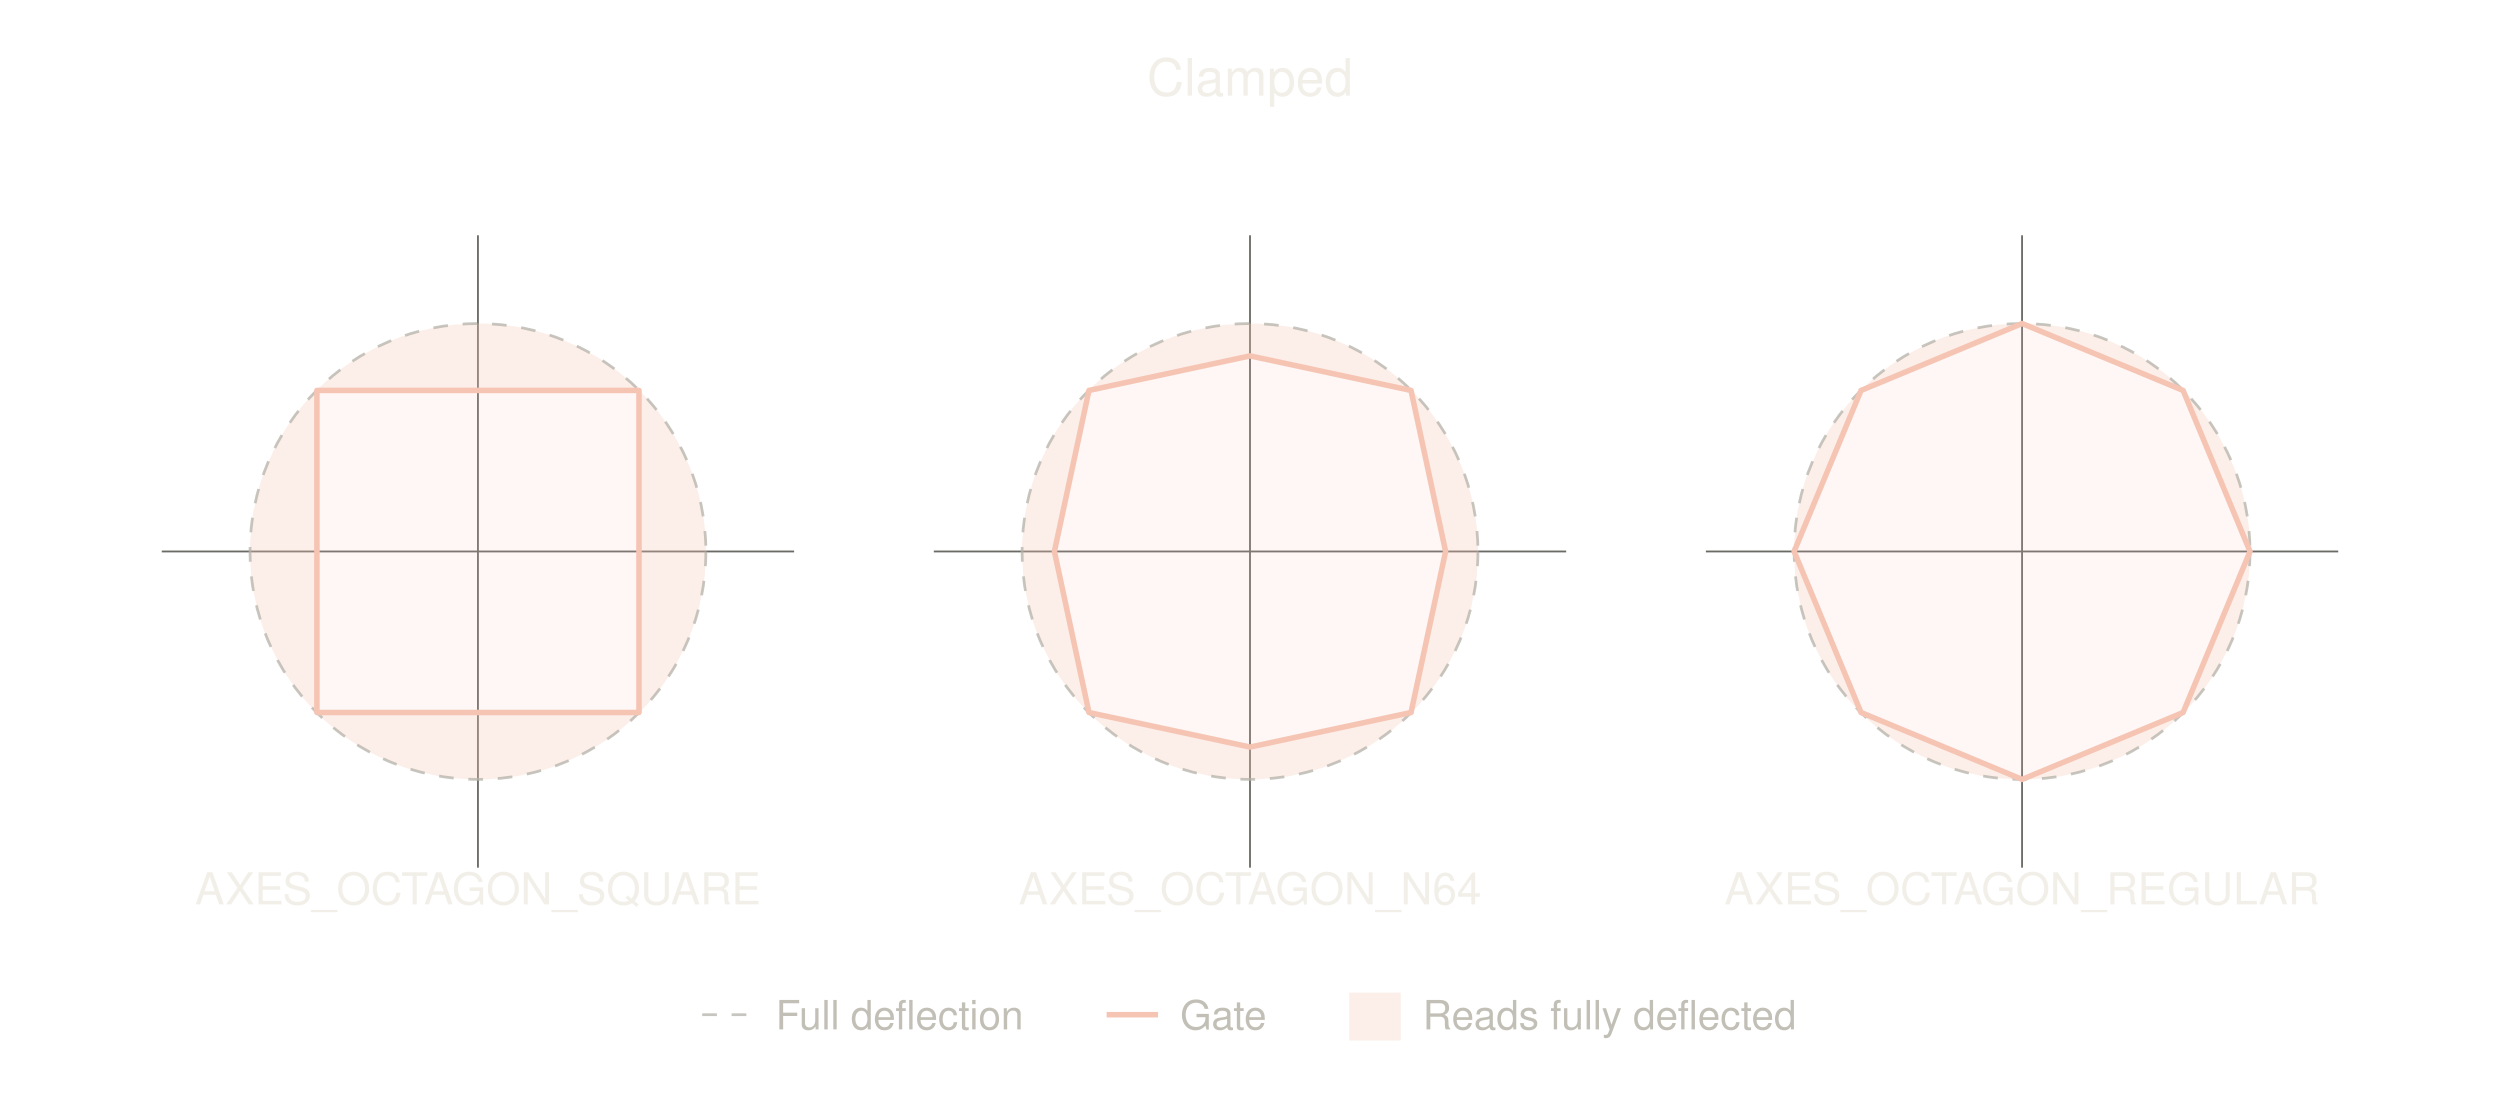
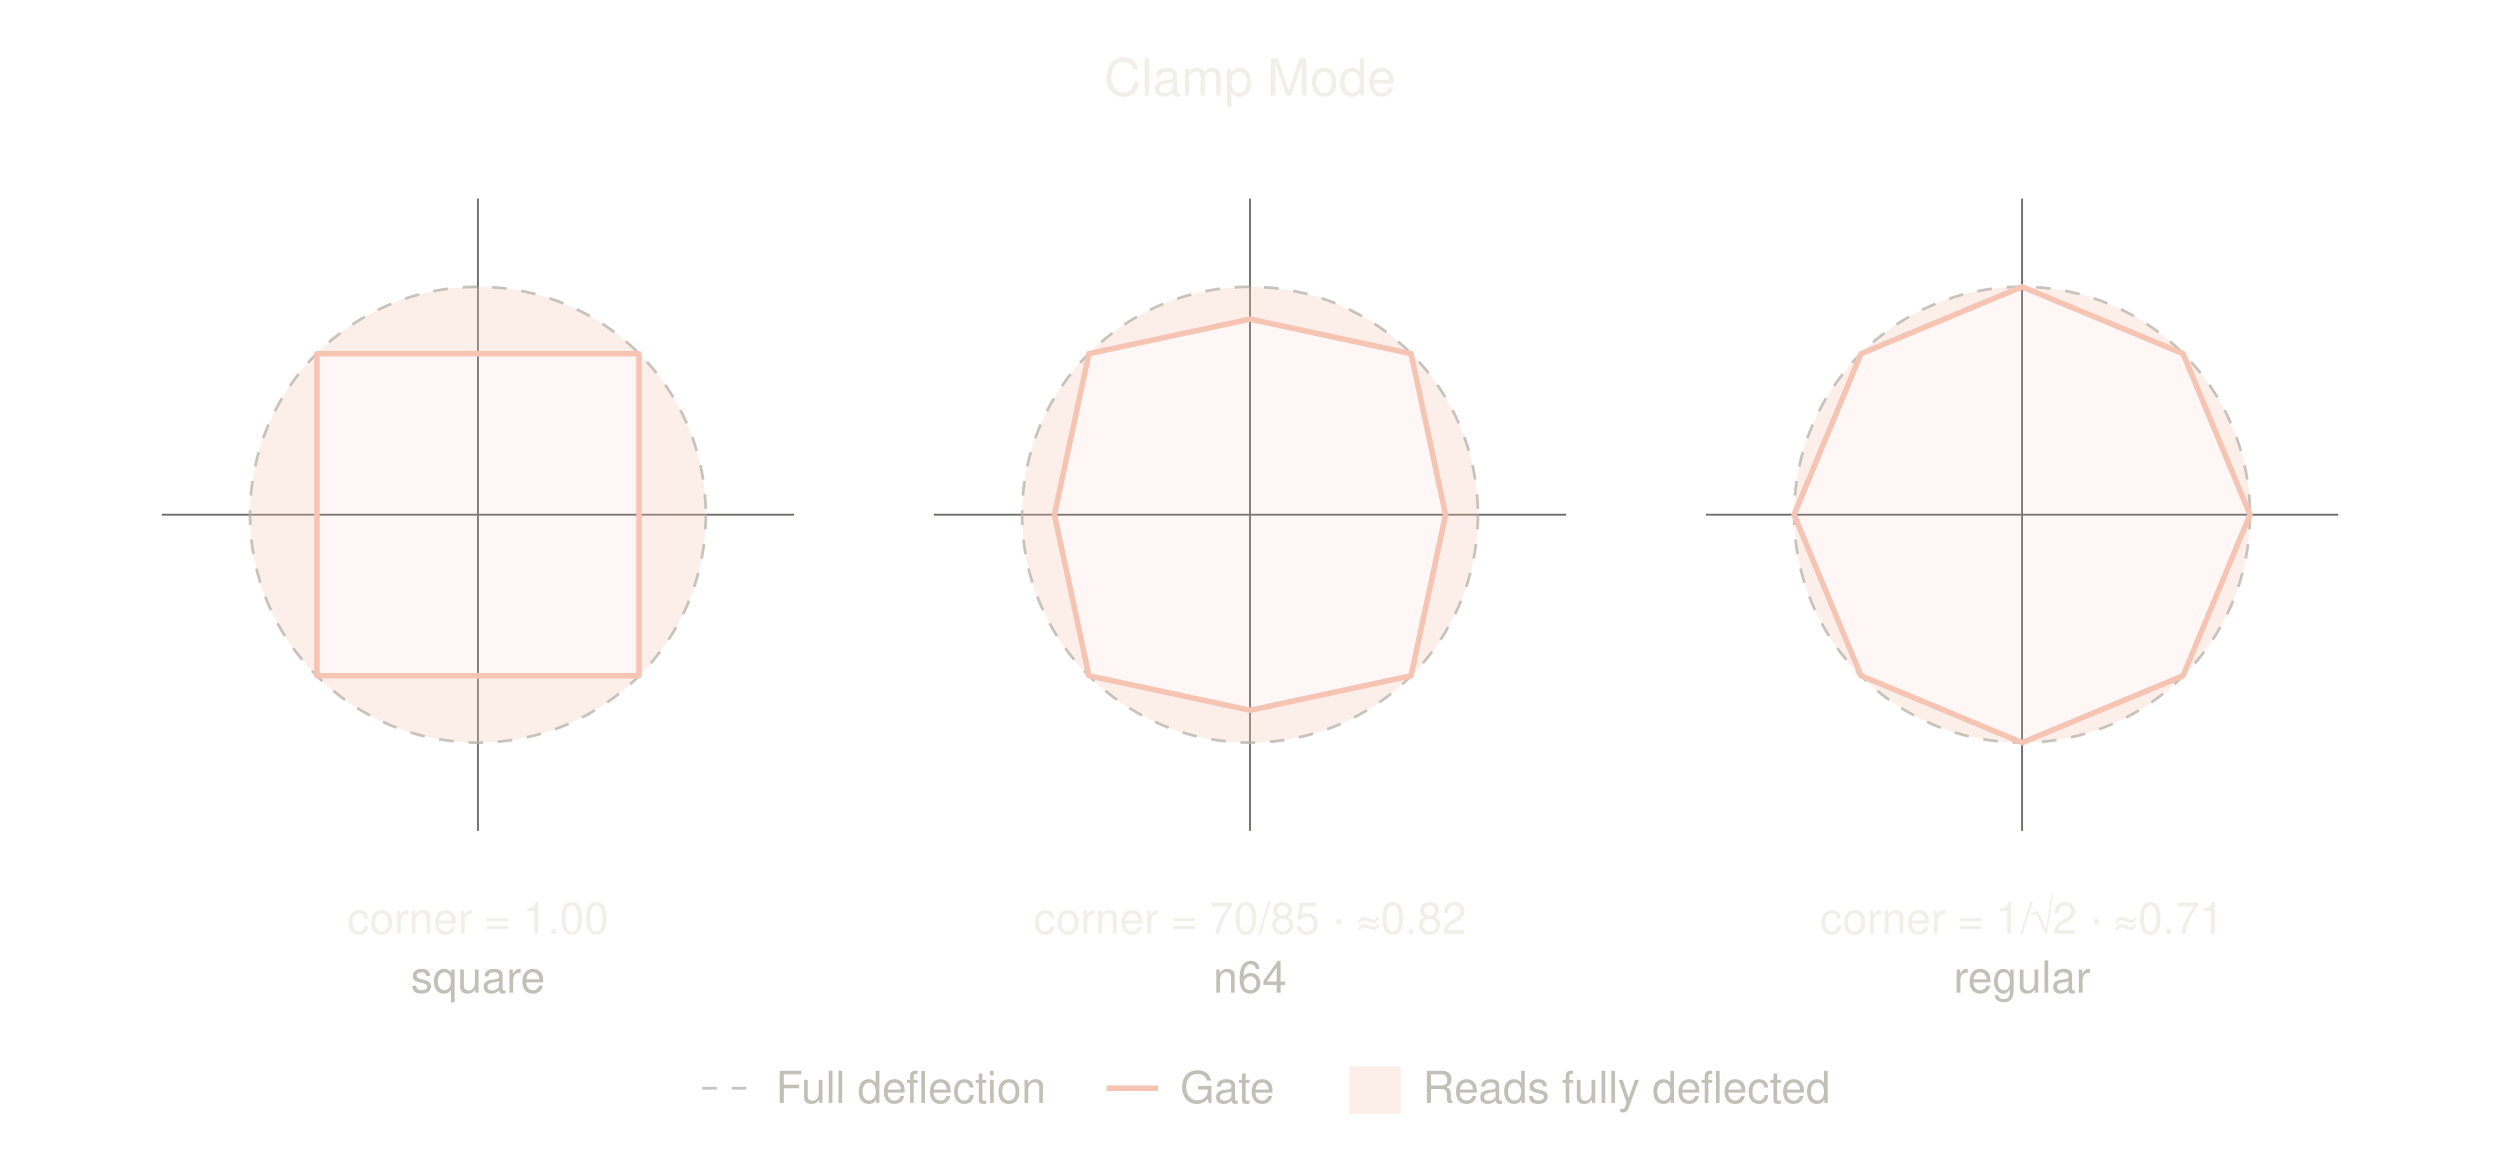
- <svg xmlns="http://www.w3.org/2000/svg" width="680" height="298" viewBox="0 0 680 298" role="img" aria-label="Clamped gates for the three octagon presets">
+ <svg xmlns="http://www.w3.org/2000/svg" width="680" height="316" viewBox="0 0 680 316" role="img" aria-label="Clamped gates for the three octagon presets">
  <defs>
    <marker id="ah" viewBox="0 0 8 8" refX="7" refY="4" markerWidth="5" markerHeight="5" orient="auto">
      <path d="M0,0 L8,4 L0,8 z" fill="#9FE1CB" />
    </marker>
  </defs>
  <style>
  text { font-family: -apple-system, BlinkMacSystemFont, "Segoe UI", Helvetica, Arial, sans-serif; }
  .title { font-size: 14px; font-weight: 500; fill: #F1EFE8; }
-   .col   { font-size: 12px; font-weight: 500; fill: #F1EFE8; }
-   .label { font-size: 11px; fill: #C2C0B6; }
+   .caption { font-size: 12px; font-weight: 500; fill: #F1EFE8; }
+   .label { font-size: 12px; font-weight: 400; fill: #C2C0B6; }
  .axis  { stroke: #6B6A65; stroke-width: 0.5; }
  .hair  { fill: none; stroke: #B4B2A9; stroke-width: 0.75; stroke-dasharray: 4 4; opacity: 0.75; }
  .gate  { fill: #F5C4B3; fill-opacity: 0.14; stroke: #F5C4B3; stroke-width: 1.5; stroke-linejoin: round; }
  .dead  { fill: #F5C4B3; fill-opacity: 0.30; stroke: none; }
  .arrow { stroke: #9FE1CB; stroke-width: 1.3; fill: none; }
</style>
-   <text class="title" x="340" y="26" text-anchor="middle">Clamped</text>
-   <line class="axis" x1="44.0" y1="150" x2="216.0" y2="150" />
-   <line class="axis" x1="130" y1="64.0" x2="130" y2="236.0" />
-   <path class="dead" fill-rule="evenodd" d="M192.0,150.0 L192.0,147.8 L191.8,145.7 L191.7,143.5 L191.4,141.4 L191.1,139.2 L190.6,137.1 L190.2,135.0 L189.6,132.9 L189.0,130.8 L188.3,128.8 L187.5,126.8 L186.6,124.8 L185.7,122.8 L184.7,120.9 L183.7,119.0 L182.6,117.1 L181.4,115.3 L180.2,113.6 L178.9,111.8 L177.5,110.1 L176.1,108.5 L174.6,106.9 L173.1,105.4 L171.5,103.9 L169.9,102.5 L168.2,101.1 L166.4,99.8 L164.7,98.6 L162.9,97.4 L161.0,96.3 L159.1,95.3 L157.2,94.3 L155.2,93.4 L153.2,92.5 L151.2,91.7 L149.2,91.0 L147.1,90.4 L145.0,89.8 L142.9,89.4 L140.8,88.9 L138.6,88.6 L136.5,88.3 L134.3,88.2 L132.2,88.0 L130.0,88.0 L127.8,88.0 L125.7,88.2 L123.5,88.3 L121.4,88.6 L119.2,88.9 L117.1,89.4 L115.0,89.8 L112.9,90.4 L110.8,91.0 L108.8,91.7 L106.8,92.5 L104.8,93.4 L102.8,94.3 L100.9,95.3 L99.0,96.3 L97.1,97.4 L95.3,98.6 L93.6,99.8 L91.8,101.1 L90.1,102.5 L88.5,103.9 L86.9,105.4 L85.4,106.9 L83.9,108.5 L82.5,110.1 L81.1,111.8 L79.8,113.6 L78.6,115.3 L77.4,117.1 L76.3,119.0 L75.3,120.9 L74.3,122.8 L73.4,124.8 L72.5,126.8 L71.7,128.8 L71.0,130.8 L70.4,132.9 L69.8,135.0 L69.4,137.1 L68.9,139.2 L68.6,141.4 L68.3,143.5 L68.2,145.7 L68.0,147.8 L68.0,150.0 L68.0,152.2 L68.2,154.3 L68.3,156.5 L68.6,158.6 L68.9,160.8 L69.4,162.9 L69.8,165.0 L70.4,167.1 L71.0,169.2 L71.7,171.2 L72.5,173.2 L73.4,175.2 L74.3,177.2 L75.3,179.1 L76.3,181.0 L77.4,182.9 L78.6,184.7 L79.8,186.4 L81.1,188.2 L82.5,189.9 L83.9,191.5 L85.4,193.1 L86.9,194.6 L88.5,196.1 L90.1,197.5 L91.8,198.9 L93.6,200.2 L95.3,201.4 L97.1,202.6 L99.0,203.7 L100.9,204.7 L102.8,205.7 L104.8,206.6 L106.8,207.5 L108.8,208.3 L110.8,209.0 L112.9,209.6 L115.0,210.2 L117.1,210.6 L119.2,211.1 L121.4,211.4 L123.5,211.7 L125.7,211.8 L127.8,212.0 L130.0,212.0 L132.2,212.0 L134.3,211.8 L136.5,211.7 L138.6,211.4 L140.8,211.1 L142.9,210.6 L145.0,210.2 L147.1,209.6 L149.2,209.0 L151.2,208.3 L153.2,207.5 L155.2,206.6 L157.2,205.7 L159.1,204.7 L161.0,203.7 L162.9,202.6 L164.7,201.4 L166.4,200.2 L168.2,198.9 L169.9,197.5 L171.5,196.1 L173.1,194.6 L174.6,193.1 L176.1,191.5 L177.5,189.9 L178.9,188.2 L180.2,186.4 L181.4,184.7 L182.6,182.9 L183.7,181.0 L184.7,179.1 L185.7,177.2 L186.6,175.2 L187.5,173.2 L188.3,171.2 L189.0,169.2 L189.6,167.1 L190.2,165.0 L190.6,162.9 L191.1,160.8 L191.4,158.6 L191.7,156.5 L191.8,154.3 L192.0,152.2 Z M173.8,150.0 L173.8,106.2 L130.0,106.2 L86.2,106.2 L86.2,150.0 L86.2,193.8 L130.0,193.8 L173.8,193.8 Z" />
-   <circle class="hair" cx="130" cy="150" r="62" />
-   <polygon class="gate" points="173.8,150.0 173.8,106.2 130.0,106.2 86.2,106.2 86.2,150.0 86.2,193.8 130.0,193.8 173.8,193.8" />
-   <text class="col" x="130" y="246" text-anchor="middle">AXES_OCTAGON_SQUARE</text>
-   <line class="axis" x1="254.0" y1="150" x2="426.0" y2="150" />
-   <line class="axis" x1="340" y1="64.0" x2="340" y2="236.0" />
-   <path class="dead" fill-rule="evenodd" d="M402.0,150.0 L402.0,147.8 L401.8,145.7 L401.7,143.5 L401.4,141.4 L401.1,139.2 L400.6,137.1 L400.2,135.0 L399.6,132.9 L399.0,130.8 L398.3,128.8 L397.5,126.8 L396.6,124.8 L395.7,122.8 L394.7,120.9 L393.7,119.0 L392.6,117.1 L391.4,115.3 L390.2,113.6 L388.9,111.8 L387.5,110.1 L386.1,108.5 L384.6,106.9 L383.1,105.4 L381.5,103.9 L379.9,102.5 L378.2,101.1 L376.4,99.8 L374.7,98.6 L372.9,97.4 L371.0,96.3 L369.1,95.3 L367.2,94.3 L365.2,93.4 L363.2,92.5 L361.2,91.7 L359.2,91.0 L357.1,90.4 L355.0,89.8 L352.9,89.4 L350.8,88.9 L348.6,88.6 L346.5,88.3 L344.3,88.2 L342.2,88.0 L340.0,88.0 L337.8,88.0 L335.7,88.2 L333.5,88.3 L331.4,88.6 L329.2,88.9 L327.1,89.4 L325.0,89.8 L322.9,90.4 L320.8,91.0 L318.8,91.7 L316.8,92.5 L314.8,93.4 L312.8,94.3 L310.9,95.3 L309.0,96.3 L307.1,97.4 L305.3,98.6 L303.6,99.8 L301.8,101.1 L300.1,102.5 L298.5,103.9 L296.9,105.4 L295.4,106.9 L293.9,108.5 L292.5,110.1 L291.1,111.8 L289.8,113.6 L288.6,115.3 L287.4,117.1 L286.3,119.0 L285.3,120.9 L284.3,122.8 L283.4,124.8 L282.5,126.8 L281.7,128.8 L281.0,130.8 L280.4,132.9 L279.8,135.0 L279.4,137.1 L278.9,139.2 L278.6,141.4 L278.3,143.5 L278.2,145.7 L278.0,147.8 L278.0,150.0 L278.0,152.2 L278.2,154.3 L278.3,156.5 L278.6,158.6 L278.9,160.8 L279.4,162.9 L279.8,165.0 L280.4,167.1 L281.0,169.2 L281.7,171.2 L282.5,173.2 L283.4,175.2 L284.3,177.2 L285.3,179.1 L286.3,181.0 L287.4,182.9 L288.6,184.7 L289.8,186.4 L291.1,188.2 L292.5,189.9 L293.9,191.5 L295.4,193.1 L296.9,194.6 L298.5,196.1 L300.1,197.5 L301.8,198.9 L303.6,200.2 L305.3,201.4 L307.1,202.6 L309.0,203.7 L310.9,204.7 L312.8,205.7 L314.8,206.6 L316.8,207.5 L318.8,208.3 L320.8,209.0 L322.9,209.6 L325.0,210.2 L327.1,210.6 L329.2,211.1 L331.4,211.4 L333.5,211.7 L335.7,211.8 L337.8,212.0 L340.0,212.0 L342.2,212.0 L344.3,211.8 L346.5,211.7 L348.6,211.4 L350.8,211.1 L352.9,210.6 L355.0,210.2 L357.1,209.6 L359.2,209.0 L361.2,208.3 L363.2,207.5 L365.2,206.6 L367.2,205.7 L369.1,204.7 L371.0,203.7 L372.9,202.6 L374.7,201.4 L376.4,200.2 L378.2,198.9 L379.9,197.5 L381.5,196.1 L383.1,194.6 L384.6,193.1 L386.1,191.5 L387.5,189.9 L388.9,188.2 L390.2,186.4 L391.4,184.7 L392.6,182.9 L393.7,181.0 L394.7,179.1 L395.7,177.2 L396.6,175.2 L397.5,173.2 L398.3,171.2 L399.0,169.2 L399.6,167.1 L400.2,165.0 L400.6,162.9 L401.1,160.8 L401.4,158.6 L401.7,156.5 L401.8,154.3 L402.0,152.2 Z M393.2,150.0 L383.8,106.2 L340.0,96.8 L296.2,106.2 L286.8,150.0 L296.2,193.8 L340.0,203.2 L383.8,193.8 Z" />
-   <circle class="hair" cx="340" cy="150" r="62" />
-   <polygon class="gate" points="393.2,150.0 383.8,106.2 340.0,96.8 296.2,106.2 286.8,150.0 296.2,193.8 340.0,203.2 383.8,193.8" />
-   <text class="col" x="340" y="246" text-anchor="middle">AXES_OCTAGON_N64</text>
-   <line class="axis" x1="464.0" y1="150" x2="636.0" y2="150" />
-   <line class="axis" x1="550" y1="64.0" x2="550" y2="236.0" />
-   <path class="dead" fill-rule="evenodd" d="M612.0,150.0 L612.0,147.8 L611.8,145.7 L611.7,143.5 L611.4,141.4 L611.1,139.2 L610.6,137.1 L610.2,135.0 L609.6,132.9 L609.0,130.8 L608.3,128.8 L607.5,126.8 L606.6,124.8 L605.7,122.8 L604.7,120.9 L603.7,119.0 L602.6,117.1 L601.4,115.3 L600.2,113.6 L598.9,111.8 L597.5,110.1 L596.1,108.5 L594.6,106.9 L593.1,105.4 L591.5,103.9 L589.9,102.5 L588.2,101.1 L586.4,99.8 L584.7,98.6 L582.9,97.4 L581.0,96.3 L579.1,95.3 L577.2,94.3 L575.2,93.4 L573.2,92.5 L571.2,91.7 L569.2,91.0 L567.1,90.4 L565.0,89.8 L562.9,89.4 L560.8,88.9 L558.6,88.6 L556.5,88.3 L554.3,88.2 L552.2,88.0 L550.0,88.0 L547.8,88.0 L545.7,88.2 L543.5,88.3 L541.4,88.6 L539.2,88.9 L537.1,89.4 L535.0,89.8 L532.9,90.4 L530.8,91.0 L528.8,91.7 L526.8,92.5 L524.8,93.4 L522.8,94.3 L520.9,95.3 L519.0,96.3 L517.1,97.4 L515.3,98.6 L513.6,99.8 L511.8,101.1 L510.1,102.5 L508.5,103.9 L506.9,105.4 L505.4,106.9 L503.9,108.5 L502.5,110.1 L501.1,111.8 L499.8,113.6 L498.6,115.3 L497.4,117.1 L496.3,119.0 L495.3,120.9 L494.3,122.8 L493.4,124.8 L492.5,126.8 L491.7,128.8 L491.0,130.8 L490.4,132.9 L489.8,135.0 L489.4,137.1 L488.9,139.2 L488.6,141.4 L488.3,143.5 L488.2,145.7 L488.0,147.8 L488.0,150.0 L488.0,152.2 L488.2,154.3 L488.3,156.5 L488.6,158.6 L488.9,160.8 L489.4,162.9 L489.8,165.0 L490.4,167.1 L491.0,169.2 L491.7,171.2 L492.5,173.2 L493.4,175.2 L494.3,177.2 L495.3,179.1 L496.3,181.0 L497.4,182.9 L498.6,184.7 L499.8,186.4 L501.1,188.2 L502.5,189.9 L503.9,191.5 L505.4,193.1 L506.9,194.6 L508.5,196.1 L510.1,197.5 L511.8,198.9 L513.6,200.2 L515.3,201.4 L517.1,202.6 L519.0,203.7 L520.9,204.7 L522.8,205.7 L524.8,206.6 L526.8,207.5 L528.8,208.3 L530.8,209.0 L532.9,209.6 L535.0,210.2 L537.1,210.6 L539.2,211.1 L541.4,211.4 L543.5,211.7 L545.7,211.8 L547.8,212.0 L550.0,212.0 L552.2,212.0 L554.3,211.8 L556.5,211.7 L558.6,211.4 L560.8,211.1 L562.9,210.6 L565.0,210.2 L567.1,209.6 L569.2,209.0 L571.2,208.3 L573.2,207.5 L575.2,206.6 L577.2,205.7 L579.1,204.7 L581.0,203.7 L582.9,202.6 L584.7,201.4 L586.4,200.2 L588.2,198.9 L589.9,197.5 L591.5,196.1 L593.1,194.6 L594.6,193.1 L596.1,191.5 L597.5,189.9 L598.9,188.2 L600.2,186.4 L601.4,184.7 L602.6,182.9 L603.7,181.0 L604.7,179.1 L605.7,177.2 L606.6,175.2 L607.5,173.2 L608.3,171.2 L609.0,169.2 L609.6,167.1 L610.2,165.0 L610.6,162.9 L611.1,160.8 L611.4,158.6 L611.7,156.5 L611.8,154.3 L612.0,152.2 Z M612.0,150.0 L593.8,106.2 L550.0,88.0 L506.2,106.2 L488.0,150.0 L506.2,193.8 L550.0,212.0 L593.8,193.8 Z" />
-   <circle class="hair" cx="550" cy="150" r="62" />
-   <polygon class="gate" points="612.0,150.0 593.8,106.2 550.0,88.0 506.2,106.2 488.0,150.0 506.2,193.8 550.0,212.0 593.8,193.8" />
-   <text class="col" x="550" y="246" text-anchor="middle">AXES_OCTAGON_REGULAR</text>
-   <line class="hair" x1="191.0" y1="276" x2="205.0" y2="276" />
-   <text class="label" x="211.0" y="280">Full deflection</text>
-   <line class="gate" x1="301.0" y1="276" x2="315.0" y2="276" />
-   <text class="label" x="321.0" y="280">Gate</text>
-   <rect class="dead" x="367.0" y="270" width="14" height="13" />
-   <text class="label" x="387.0" y="280">Reads fully deflected</text>
+   <text class="title" x="340" y="26" text-anchor="middle">Clamp Mode</text>
+   <g transform="translate(0,-10)">
+     <line class="axis" x1="44.0" y1="150" x2="216.0" y2="150" />
+     <line class="axis" x1="130" y1="64.0" x2="130" y2="236.0" />
+     <path class="dead" fill-rule="evenodd" d="M192.0,150.0 L192.0,147.8 L191.8,145.7 L191.7,143.5 L191.4,141.4 L191.1,139.2 L190.6,137.1 L190.2,135.0 L189.6,132.9 L189.0,130.8 L188.3,128.8 L187.5,126.8 L186.6,124.8 L185.7,122.8 L184.7,120.9 L183.7,119.0 L182.6,117.1 L181.4,115.3 L180.2,113.6 L178.9,111.8 L177.5,110.1 L176.1,108.5 L174.6,106.9 L173.1,105.4 L171.5,103.9 L169.9,102.5 L168.2,101.1 L166.4,99.8 L164.7,98.6 L162.9,97.4 L161.0,96.3 L159.1,95.3 L157.2,94.3 L155.2,93.4 L153.2,92.5 L151.2,91.7 L149.2,91.0 L147.1,90.4 L145.0,89.8 L142.9,89.4 L140.8,88.9 L138.6,88.6 L136.5,88.3 L134.3,88.2 L132.2,88.0 L130.0,88.0 L127.8,88.0 L125.7,88.2 L123.5,88.3 L121.4,88.6 L119.2,88.9 L117.1,89.4 L115.0,89.8 L112.9,90.4 L110.8,91.0 L108.8,91.7 L106.8,92.5 L104.8,93.4 L102.8,94.3 L100.9,95.3 L99.0,96.3 L97.1,97.4 L95.3,98.6 L93.6,99.8 L91.8,101.1 L90.1,102.5 L88.5,103.9 L86.9,105.4 L85.4,106.9 L83.9,108.5 L82.5,110.1 L81.1,111.8 L79.8,113.6 L78.6,115.3 L77.4,117.1 L76.3,119.0 L75.3,120.9 L74.3,122.8 L73.4,124.8 L72.5,126.8 L71.7,128.8 L71.0,130.8 L70.4,132.9 L69.8,135.0 L69.4,137.1 L68.9,139.2 L68.6,141.4 L68.3,143.5 L68.2,145.7 L68.0,147.8 L68.0,150.0 L68.0,152.2 L68.2,154.3 L68.3,156.5 L68.6,158.6 L68.9,160.8 L69.4,162.9 L69.8,165.0 L70.4,167.1 L71.0,169.2 L71.7,171.2 L72.5,173.2 L73.4,175.2 L74.3,177.2 L75.3,179.1 L76.3,181.0 L77.4,182.9 L78.6,184.7 L79.8,186.4 L81.1,188.2 L82.5,189.9 L83.9,191.5 L85.4,193.1 L86.9,194.6 L88.5,196.1 L90.1,197.5 L91.8,198.9 L93.6,200.2 L95.3,201.4 L97.1,202.6 L99.0,203.7 L100.9,204.7 L102.8,205.7 L104.8,206.6 L106.8,207.5 L108.8,208.3 L110.8,209.0 L112.9,209.6 L115.0,210.2 L117.1,210.6 L119.2,211.1 L121.4,211.4 L123.5,211.7 L125.7,211.8 L127.8,212.0 L130.0,212.0 L132.2,212.0 L134.3,211.8 L136.5,211.7 L138.6,211.4 L140.8,211.1 L142.9,210.6 L145.0,210.2 L147.1,209.6 L149.2,209.0 L151.2,208.3 L153.2,207.5 L155.2,206.6 L157.2,205.7 L159.1,204.7 L161.0,203.7 L162.9,202.6 L164.7,201.4 L166.4,200.2 L168.2,198.9 L169.9,197.5 L171.5,196.1 L173.1,194.6 L174.6,193.1 L176.1,191.5 L177.5,189.9 L178.9,188.2 L180.2,186.4 L181.4,184.7 L182.6,182.9 L183.7,181.0 L184.7,179.1 L185.7,177.2 L186.6,175.2 L187.5,173.2 L188.3,171.2 L189.0,169.2 L189.6,167.1 L190.2,165.0 L190.6,162.9 L191.1,160.8 L191.4,158.6 L191.7,156.5 L191.8,154.3 L192.0,152.2 Z M173.8,150.0 L173.8,106.2 L130.0,106.2 L86.2,106.2 L86.2,150.0 L86.2,193.8 L130.0,193.8 L173.8,193.8 Z" />
+     <circle class="hair" cx="130" cy="150" r="62" />
+     <polygon class="gate" points="173.8,150.0 173.8,106.2 130.0,106.2 86.2,106.2 86.2,150.0 86.2,193.8 130.0,193.8 173.8,193.8" />
+     <text class="caption" x="130" y="264" text-anchor="middle">corner = 1.00</text>
+     <text class="label" x="130" y="280" text-anchor="middle">square</text>
+     <line class="axis" x1="254.0" y1="150" x2="426.0" y2="150" />
+     <line class="axis" x1="340" y1="64.0" x2="340" y2="236.0" />
+     <path class="dead" fill-rule="evenodd" d="M402.0,150.0 L402.0,147.8 L401.8,145.7 L401.7,143.5 L401.4,141.4 L401.1,139.2 L400.6,137.1 L400.2,135.0 L399.6,132.9 L399.0,130.8 L398.3,128.8 L397.5,126.8 L396.6,124.8 L395.7,122.8 L394.7,120.9 L393.7,119.0 L392.6,117.1 L391.4,115.3 L390.2,113.6 L388.9,111.8 L387.5,110.1 L386.1,108.5 L384.6,106.9 L383.1,105.4 L381.5,103.9 L379.9,102.5 L378.2,101.1 L376.4,99.8 L374.7,98.6 L372.9,97.4 L371.0,96.3 L369.1,95.3 L367.2,94.3 L365.2,93.4 L363.2,92.5 L361.2,91.7 L359.2,91.0 L357.1,90.4 L355.0,89.8 L352.9,89.4 L350.8,88.9 L348.6,88.6 L346.5,88.3 L344.3,88.2 L342.2,88.0 L340.0,88.0 L337.8,88.0 L335.7,88.2 L333.5,88.3 L331.4,88.6 L329.2,88.9 L327.1,89.4 L325.0,89.8 L322.9,90.4 L320.8,91.0 L318.8,91.7 L316.8,92.5 L314.8,93.4 L312.8,94.3 L310.9,95.3 L309.0,96.3 L307.1,97.4 L305.3,98.6 L303.6,99.8 L301.8,101.1 L300.1,102.5 L298.5,103.9 L296.9,105.4 L295.4,106.9 L293.9,108.5 L292.5,110.1 L291.1,111.8 L289.8,113.6 L288.6,115.3 L287.4,117.1 L286.3,119.0 L285.3,120.9 L284.3,122.8 L283.4,124.8 L282.5,126.8 L281.7,128.8 L281.0,130.8 L280.4,132.9 L279.8,135.0 L279.4,137.1 L278.9,139.2 L278.6,141.4 L278.3,143.5 L278.2,145.7 L278.0,147.8 L278.0,150.0 L278.0,152.2 L278.2,154.3 L278.3,156.5 L278.6,158.6 L278.9,160.8 L279.4,162.9 L279.8,165.0 L280.4,167.1 L281.0,169.2 L281.7,171.2 L282.5,173.2 L283.4,175.2 L284.3,177.2 L285.3,179.1 L286.3,181.0 L287.4,182.9 L288.6,184.7 L289.8,186.4 L291.1,188.2 L292.5,189.9 L293.9,191.5 L295.4,193.1 L296.9,194.6 L298.5,196.1 L300.1,197.5 L301.8,198.9 L303.6,200.2 L305.3,201.4 L307.1,202.6 L309.0,203.7 L310.9,204.7 L312.8,205.7 L314.8,206.6 L316.8,207.5 L318.8,208.3 L320.8,209.0 L322.9,209.6 L325.0,210.2 L327.1,210.6 L329.2,211.1 L331.4,211.4 L333.5,211.7 L335.7,211.8 L337.8,212.0 L340.0,212.0 L342.2,212.0 L344.3,211.8 L346.5,211.7 L348.6,211.4 L350.8,211.1 L352.9,210.6 L355.0,210.2 L357.1,209.6 L359.2,209.0 L361.2,208.3 L363.2,207.5 L365.2,206.6 L367.2,205.7 L369.1,204.7 L371.0,203.7 L372.9,202.6 L374.7,201.4 L376.4,200.2 L378.2,198.9 L379.9,197.5 L381.5,196.1 L383.1,194.6 L384.6,193.1 L386.1,191.5 L387.5,189.9 L388.9,188.2 L390.2,186.4 L391.4,184.7 L392.6,182.9 L393.7,181.0 L394.7,179.1 L395.7,177.2 L396.6,175.2 L397.5,173.2 L398.3,171.2 L399.0,169.2 L399.6,167.1 L400.2,165.0 L400.6,162.9 L401.1,160.8 L401.4,158.6 L401.7,156.5 L401.8,154.3 L402.0,152.2 Z M393.2,150.0 L383.8,106.2 L340.0,96.8 L296.2,106.2 L286.8,150.0 L296.2,193.8 L340.0,203.2 L383.8,193.8 Z" />
+     <circle class="hair" cx="340" cy="150" r="62" />
+     <polygon class="gate" points="393.2,150.0 383.8,106.2 340.0,96.8 296.2,106.2 286.8,150.0 296.2,193.8 340.0,203.2 383.8,193.8" />
+     <text class="caption" x="340" y="264" text-anchor="middle">corner = 70/85 · ≈0.82</text>
+     <text class="label" x="340" y="280" text-anchor="middle">n64</text>
+     <line class="axis" x1="464.0" y1="150" x2="636.0" y2="150" />
+     <line class="axis" x1="550" y1="64.0" x2="550" y2="236.0" />
+     <path class="dead" fill-rule="evenodd" d="M612.0,150.0 L612.0,147.8 L611.8,145.7 L611.7,143.5 L611.4,141.4 L611.1,139.2 L610.6,137.1 L610.2,135.0 L609.6,132.9 L609.0,130.8 L608.3,128.8 L607.5,126.8 L606.6,124.8 L605.7,122.8 L604.7,120.9 L603.7,119.0 L602.6,117.1 L601.4,115.3 L600.2,113.6 L598.9,111.8 L597.5,110.1 L596.1,108.5 L594.6,106.9 L593.1,105.4 L591.5,103.9 L589.9,102.5 L588.2,101.1 L586.4,99.8 L584.7,98.6 L582.9,97.4 L581.0,96.3 L579.1,95.3 L577.2,94.3 L575.2,93.4 L573.2,92.5 L571.2,91.7 L569.2,91.0 L567.1,90.4 L565.0,89.8 L562.9,89.4 L560.8,88.9 L558.6,88.6 L556.5,88.3 L554.3,88.2 L552.2,88.0 L550.0,88.0 L547.8,88.0 L545.7,88.2 L543.5,88.3 L541.4,88.6 L539.2,88.9 L537.1,89.4 L535.0,89.8 L532.9,90.4 L530.8,91.0 L528.8,91.7 L526.8,92.5 L524.8,93.4 L522.8,94.3 L520.9,95.3 L519.0,96.3 L517.1,97.4 L515.3,98.6 L513.6,99.8 L511.8,101.1 L510.1,102.5 L508.5,103.9 L506.9,105.4 L505.4,106.9 L503.9,108.5 L502.5,110.1 L501.1,111.8 L499.8,113.6 L498.6,115.3 L497.4,117.1 L496.3,119.0 L495.3,120.9 L494.3,122.8 L493.4,124.8 L492.5,126.8 L491.7,128.8 L491.0,130.8 L490.4,132.9 L489.8,135.0 L489.4,137.1 L488.9,139.2 L488.6,141.4 L488.3,143.5 L488.2,145.7 L488.0,147.8 L488.0,150.0 L488.0,152.2 L488.2,154.3 L488.3,156.5 L488.6,158.6 L488.9,160.8 L489.4,162.9 L489.8,165.0 L490.4,167.1 L491.0,169.2 L491.7,171.2 L492.5,173.2 L493.4,175.2 L494.3,177.2 L495.3,179.1 L496.3,181.0 L497.4,182.9 L498.6,184.7 L499.8,186.4 L501.1,188.2 L502.5,189.9 L503.9,191.5 L505.4,193.1 L506.9,194.6 L508.5,196.1 L510.1,197.5 L511.8,198.9 L513.6,200.2 L515.3,201.4 L517.1,202.6 L519.0,203.7 L520.9,204.7 L522.8,205.7 L524.8,206.6 L526.8,207.5 L528.8,208.3 L530.8,209.0 L532.9,209.6 L535.0,210.2 L537.1,210.6 L539.2,211.1 L541.4,211.4 L543.5,211.7 L545.7,211.8 L547.8,212.0 L550.0,212.0 L552.2,212.0 L554.3,211.8 L556.5,211.7 L558.6,211.4 L560.8,211.1 L562.9,210.6 L565.0,210.2 L567.1,209.6 L569.2,209.0 L571.2,208.3 L573.2,207.5 L575.2,206.6 L577.2,205.7 L579.1,204.7 L581.0,203.7 L582.9,202.6 L584.7,201.4 L586.4,200.2 L588.2,198.9 L589.9,197.5 L591.5,196.1 L593.1,194.6 L594.6,193.1 L596.1,191.5 L597.5,189.9 L598.9,188.2 L600.2,186.4 L601.4,184.7 L602.6,182.9 L603.7,181.0 L604.7,179.1 L605.7,177.2 L606.6,175.2 L607.5,173.2 L608.3,171.2 L609.0,169.2 L609.6,167.1 L610.2,165.0 L610.6,162.9 L611.1,160.8 L611.4,158.6 L611.7,156.5 L611.8,154.3 L612.0,152.2 Z M612.0,150.0 L593.8,106.2 L550.0,88.0 L506.2,106.2 L488.0,150.0 L506.2,193.8 L550.0,212.0 L593.8,193.8 Z" />
+     <circle class="hair" cx="550" cy="150" r="62" />
+     <polygon class="gate" points="612.0,150.0 593.8,106.2 550.0,88.0 506.2,106.2 488.0,150.0 506.2,193.8 550.0,212.0 593.8,193.8" />
+     <text class="caption" x="550" y="264" text-anchor="middle">corner = 1/√2 · ≈0.71</text>
+     <text class="label" x="550" y="280" text-anchor="middle">regular</text>
+   </g>
+   <line class="hair" x1="191.0" y1="296" x2="205.0" y2="296" />
+   <text class="label" x="211.0" y="300">Full deflection</text>
+   <line class="gate" x1="301.0" y1="296" x2="315.0" y2="296" />
+   <text class="label" x="321.0" y="300">Gate</text>
+   <rect class="dead" x="367.0" y="290" width="14" height="13" />
+   <text class="label" x="387.0" y="300">Reads fully deflected</text>
</svg>
